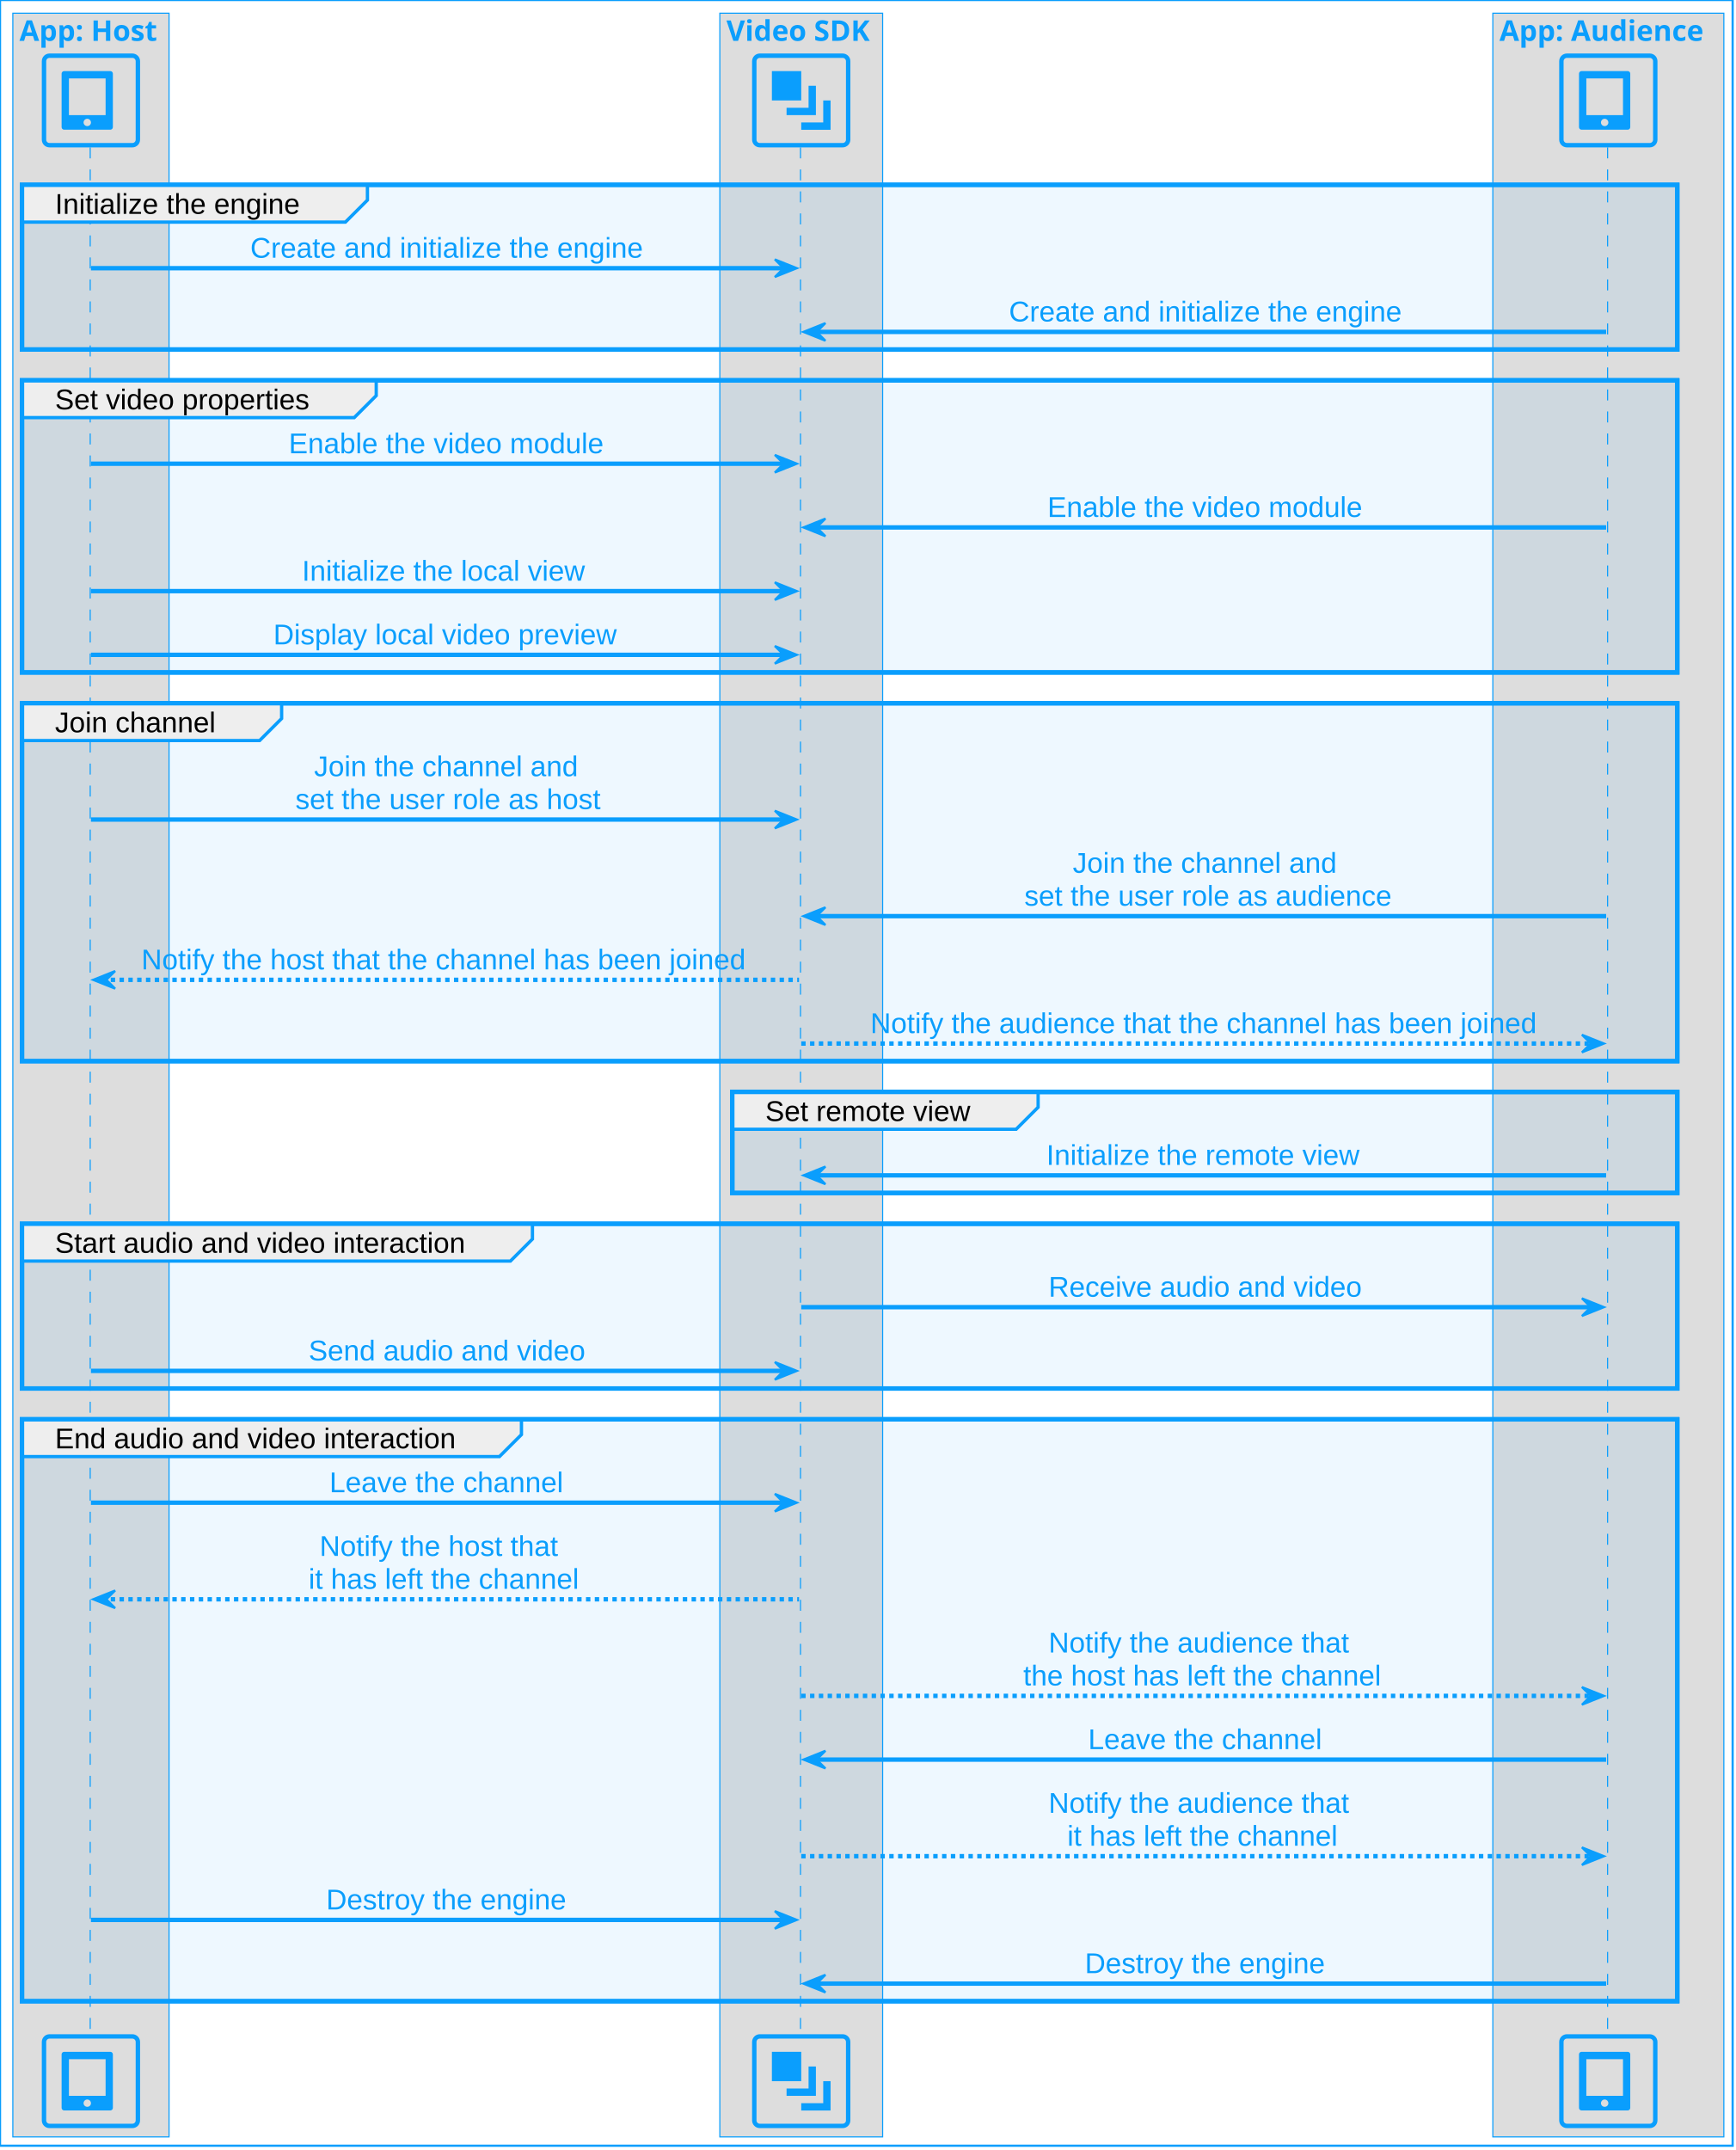
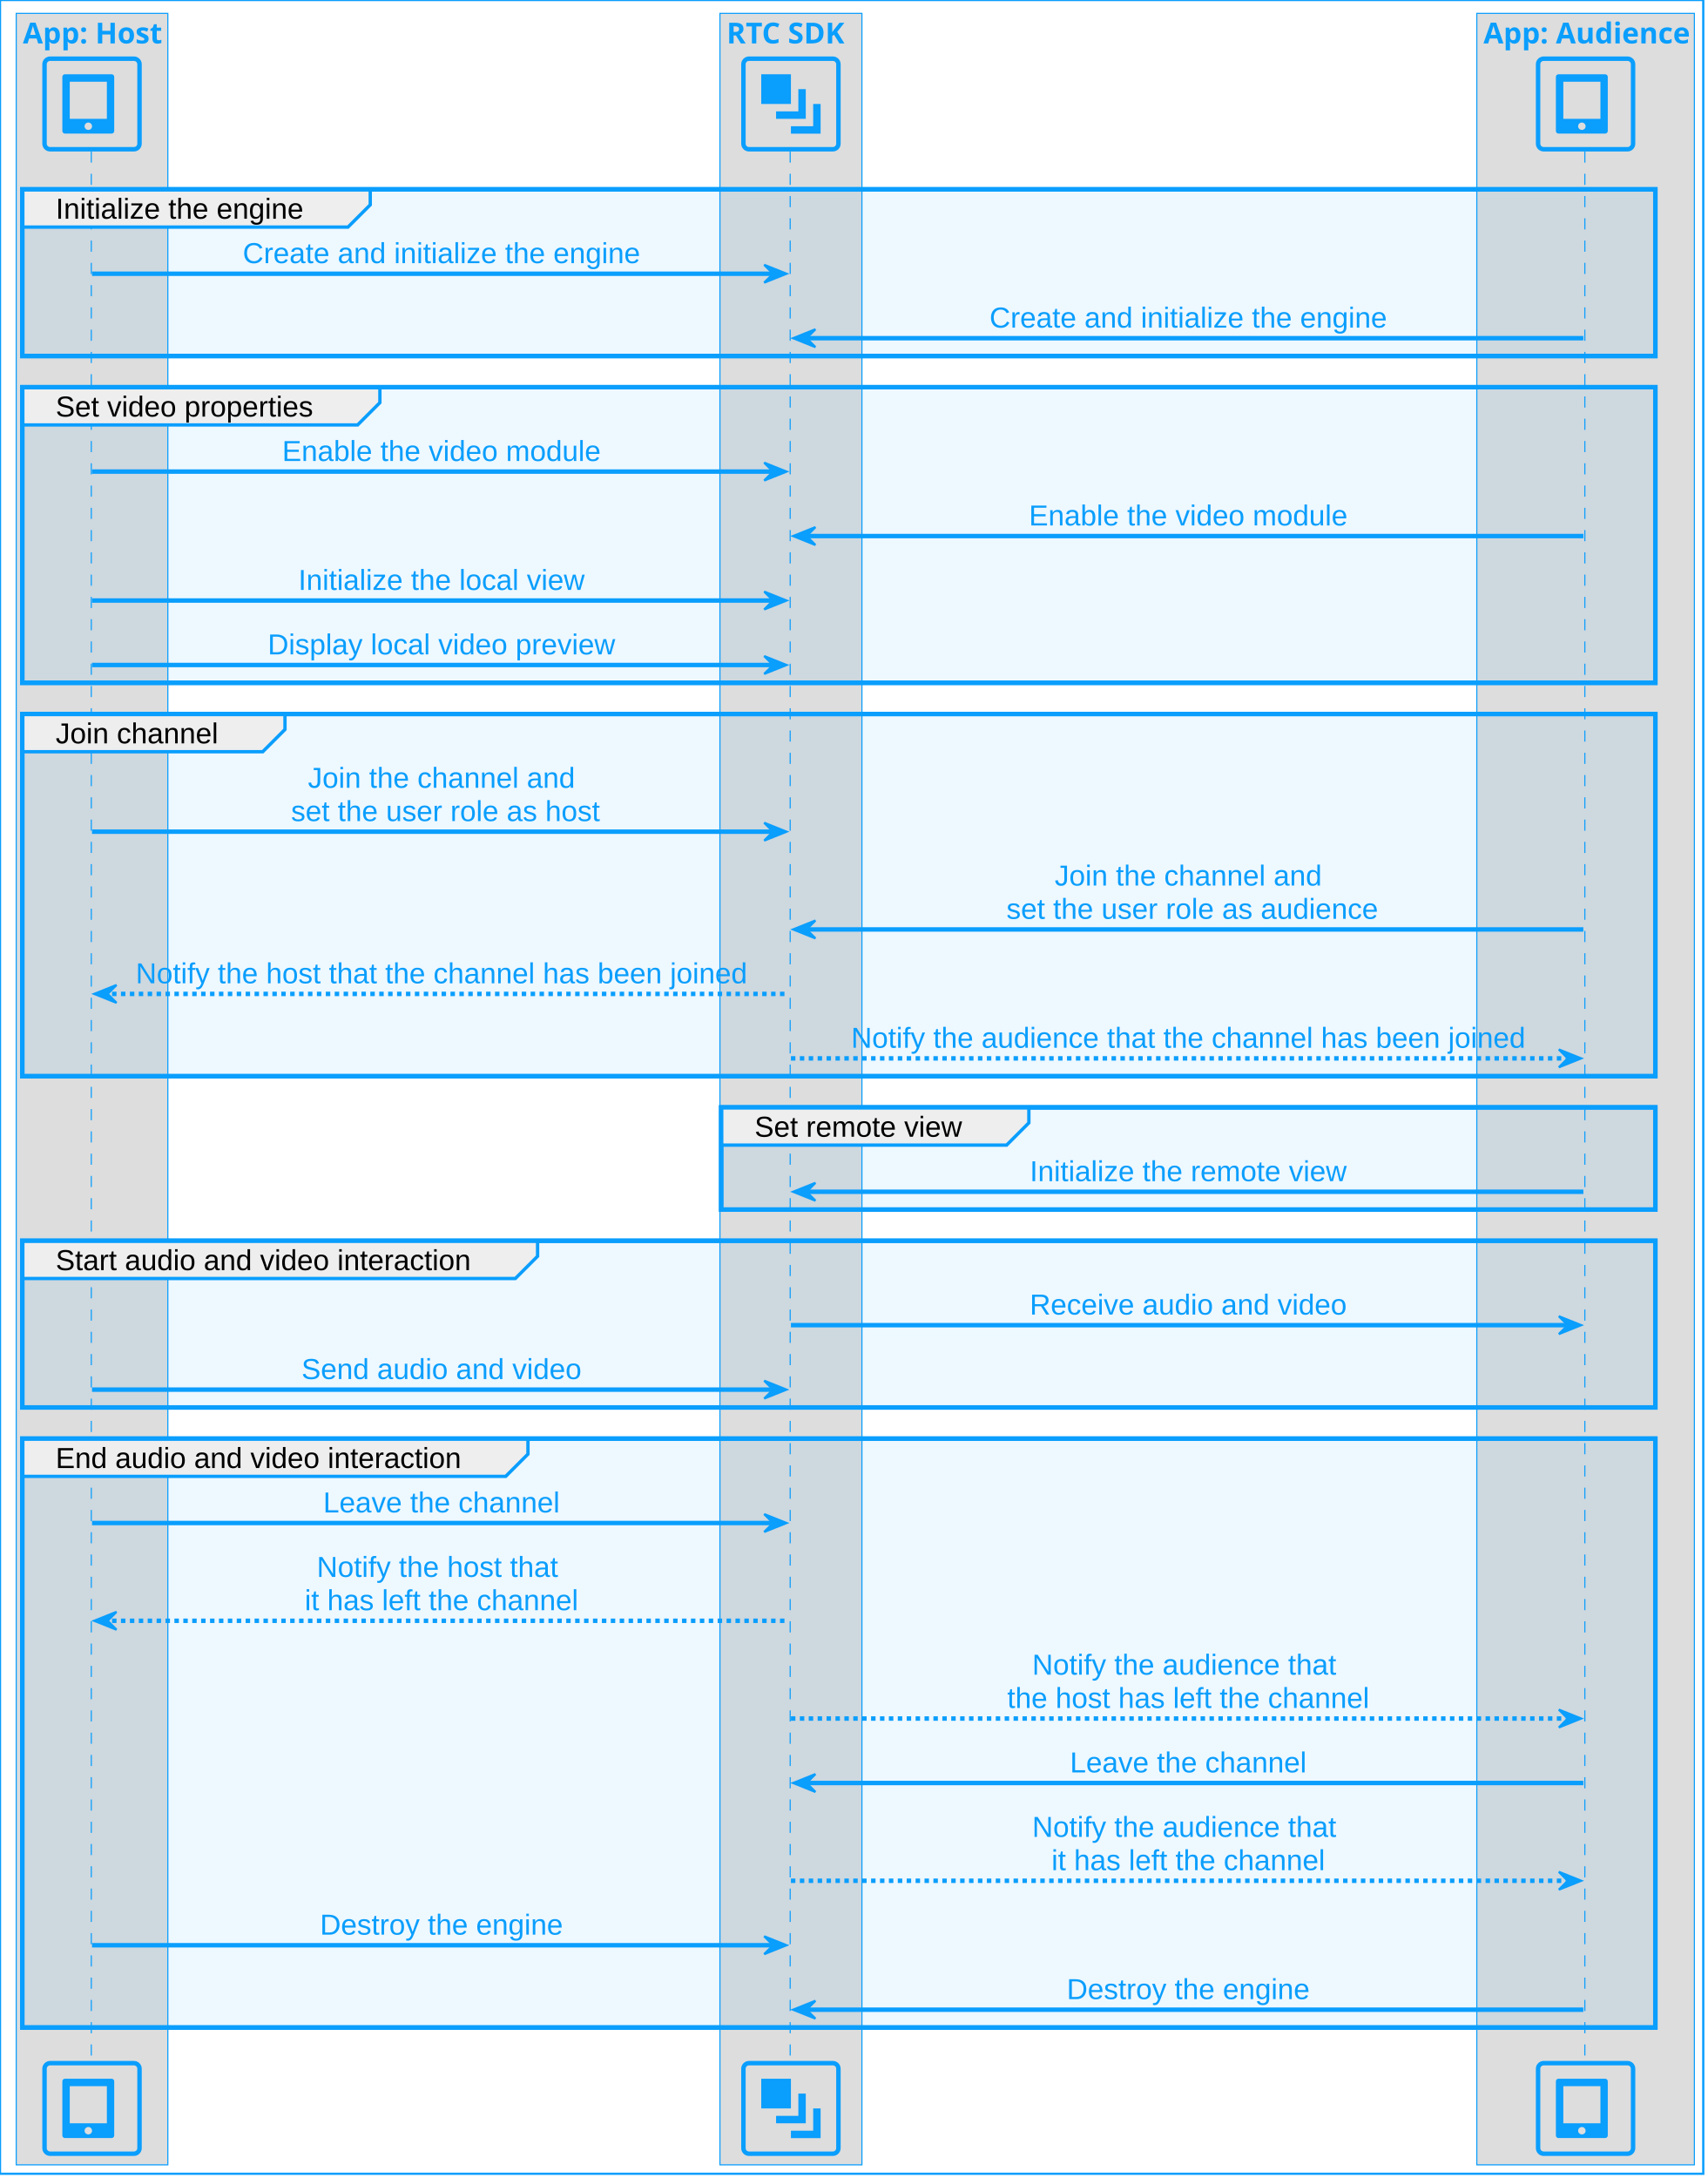
- <svg xmlns="http://www.w3.org/2000/svg" contentStyleType="text/css" height="977px" preserveAspectRatio="none" style="width:789px;height:977px;" version="1.1" viewBox="0 0 789 977" width="789px" zoomAndPan="magnify">
+ <svg xmlns="http://www.w3.org/2000/svg" contentStyleType="text/css" data-diagram-type="SEQUENCE" height="978px" preserveAspectRatio="none" style="width:767px;height:978px;" version="1.1" viewBox="0 0 767 978" width="767px" zoomAndPan="magnify">
  <defs />
  <g>
-     <rect fill="none" height="975.054" style="stroke:#0A9EFD;stroke-width:1.0;" width="787.5" x="0" y="0" />
-     <rect fill="#999999" fill-opacity="0.333" height="965.054" style="stroke:#0A9EFD;stroke-width:0.5;" width="71" x="5.833" y="6" />
-     <text fill="#0A9EFD" font-family="sans-serif" font-size="13" font-weight="bold" lengthAdjust="spacing" textLength="65" x="8.833" y="18.568">App: Host</text>
-     <rect fill="#999999" fill-opacity="0.333" height="965.054" style="stroke:#0A9EFD;stroke-width:0.5;" width="74" x="327.167" y="6" />
-     <text fill="#0A9EFD" font-family="sans-serif" font-size="13" font-weight="bold" lengthAdjust="spacing" textLength="68" x="330.167" y="18.568">Video SDK</text>
-     <rect fill="#999999" fill-opacity="0.333" height="965.054" style="stroke:#0A9EFD;stroke-width:0.5;" width="105" x="678.5" y="6" />
-     <text fill="#0A9EFD" font-family="sans-serif" font-size="13" font-weight="bold" lengthAdjust="spacing" textLength="99" x="681.5" y="18.568">App: Audience</text>
-     <rect fill="#0A9EFD" fill-opacity="0.067" height="74.846" style="stroke:#0A9EFD;stroke-width:2.0;" width="752.333" x="10" y="83.977" />
-     <rect fill="#0A9EFD" fill-opacity="0.067" height="132.744" style="stroke:#0A9EFD;stroke-width:2.0;" width="752.333" x="10" y="172.823" />
-     <rect fill="#0A9EFD" fill-opacity="0.067" height="162.641" style="stroke:#0A9EFD;stroke-width:2.0;" width="752.333" x="10" y="319.567" />
-     <rect fill="#0A9EFD" fill-opacity="0.067" height="45.898" style="stroke:#0A9EFD;stroke-width:2.0;" width="429.5" x="332.833" y="496.208" />
-     <rect fill="#0A9EFD" fill-opacity="0.067" height="74.846" style="stroke:#0A9EFD;stroke-width:2.0;" width="752.333" x="10" y="556.106" />
-     <rect fill="#0A9EFD" fill-opacity="0.067" height="264.436" style="stroke:#0A9EFD;stroke-width:2.0;" width="752.333" x="10" y="644.952" />
-     <line style="stroke:#0A9EFD;stroke-width:0.5;stroke-dasharray:5.0,5.0;" x1="41" x2="41" y1="66.977" y2="926.388" />
-     <line style="stroke:#0A9EFD;stroke-width:0.5;stroke-dasharray:5.0,5.0;" x1="363.833" x2="363.833" y1="66.977" y2="926.388" />
-     <line style="stroke:#0A9EFD;stroke-width:0.5;stroke-dasharray:5.0,5.0;" x1="730.667" x2="730.667" y1="66.977" y2="926.388" />
-     <rect fill="none" height="40.667" rx="2.5" ry="2.5" style="stroke:#0A9EFD;stroke-width:2.0;" width="42.667" x="20" y="25.311" />
-     <path d="M29.133,32.31 C28.533,32.31 28,32.844 28,33.444 L28,57.81 C28,58.41 28.533,58.944 29.133,58.944 L50.167,58.944 C50.767,58.944 51.3,58.41 51.3,57.81 L51.3,33.444 C51.3,32.844 50.767,32.31 50.167,32.31 L29.133,32.31 M31.333,35.644 L48,35.644 L48,52.31 L31.333,52.31 L31.333,35.644 M39.667,53.977 C40.933,53.977 41.767,55.377 41.133,56.477 C40.5,57.577 38.867,57.577 38.2,56.477 C37.567,55.377 38.367,53.977 39.667,53.977 " fill="#0A9EFD" style="stroke:;stroke-width:0.0;stroke-dasharray:;" />
-     <rect fill="none" height="40.667" rx="2.5" ry="2.5" style="stroke:#0A9EFD;stroke-width:2.0;" width="42.667" x="20" y="925.388" />
-     <path d="M29.133,932.388 C28.533,932.388 28,932.921 28,933.521 L28,957.888 C28,958.488 28.533,959.021 29.133,959.021 L50.167,959.021 C50.767,959.021 51.3,958.488 51.3,957.888 L51.3,933.521 C51.3,932.921 50.767,932.388 50.167,932.388 L29.133,932.388 M31.333,935.721 L48,935.721 L48,952.388 L31.333,952.388 L31.333,935.721 M39.667,954.054 C40.933,954.054 41.767,955.455 41.133,956.554 C40.5,957.654 38.867,957.654 38.2,956.554 C37.567,955.455 38.367,954.054 39.667,954.054 " fill="#0A9EFD" style="stroke:;stroke-width:0.0;stroke-dasharray:;" />
-     <rect fill="none" height="40.667" rx="2.5" ry="2.5" style="stroke:#0A9EFD;stroke-width:2.0;" width="42.667" x="342.833" y="25.311" />
-     <path d="M350.833,32.31 L350.833,45.644 L364.167,45.644 L364.167,32.31 L350.833,32.31 M367.5,38.977 L367.5,48.977 L357.5,48.977 L357.5,52.31 L370.833,52.31 L370.833,38.977 L367.5,38.977 M374.167,45.644 L374.167,55.644 L364.167,55.644 L364.167,58.977 L377.5,58.977 L377.5,45.644 L374.167,45.644 " fill="#0A9EFD" style="stroke:;stroke-width:0.0;stroke-dasharray:;" />
-     <rect fill="none" height="40.667" rx="2.5" ry="2.5" style="stroke:#0A9EFD;stroke-width:2.0;" width="42.667" x="342.833" y="925.388" />
-     <path d="M350.833,932.388 L350.833,945.721 L364.167,945.721 L364.167,932.388 L350.833,932.388 M367.5,939.054 L367.5,949.054 L357.5,949.054 L357.5,952.388 L370.833,952.388 L370.833,939.054 L367.5,939.054 M374.167,945.721 L374.167,955.721 L364.167,955.721 L364.167,959.054 L377.5,959.054 L377.5,945.721 L374.167,945.721 " fill="#0A9EFD" style="stroke:;stroke-width:0.0;stroke-dasharray:;" />
-     <rect fill="none" height="40.667" rx="2.5" ry="2.5" style="stroke:#0A9EFD;stroke-width:2.0;" width="42.667" x="709.667" y="25.311" />
-     <path d="M718.8,32.31 C718.2,32.31 717.667,32.844 717.667,33.444 L717.667,57.81 C717.667,58.41 718.2,58.944 718.8,58.944 L739.833,58.944 C740.433,58.944 740.967,58.41 740.967,57.81 L740.967,33.444 C740.967,32.844 740.433,32.31 739.833,32.31 L718.8,32.31 M721,35.644 L737.667,35.644 L737.667,52.31 L721,52.31 L721,35.644 M729.333,53.977 C730.6,53.977 731.433,55.377 730.8,56.477 C730.167,57.577 728.533,57.577 727.867,56.477 C727.233,55.377 728.033,53.977 729.333,53.977 " fill="#0A9EFD" style="stroke:;stroke-width:0.0;stroke-dasharray:;" />
-     <rect fill="none" height="40.667" rx="2.5" ry="2.5" style="stroke:#0A9EFD;stroke-width:2.0;" width="42.667" x="709.667" y="925.388" />
-     <path d="M718.8,932.388 C718.2,932.388 717.667,932.921 717.667,933.521 L717.667,957.888 C717.667,958.488 718.2,959.021 718.8,959.021 L739.833,959.021 C740.433,959.021 740.967,958.488 740.967,957.888 L740.967,933.521 C740.967,932.921 740.433,932.388 739.833,932.388 L718.8,932.388 M721,935.721 L737.667,935.721 L737.667,952.388 L721,952.388 L721,935.721 M729.333,954.054 C730.6,954.054 731.433,955.455 730.8,956.554 C730.167,957.654 728.533,957.654 727.867,956.554 C727.233,955.455 728.033,954.054 729.333,954.054 " fill="#0A9EFD" style="stroke:;stroke-width:0.0;stroke-dasharray:;" />
-     <path d="M10,83.977 L167,83.977 L167,90.926 L157,100.926 L10,100.926 L10,83.977 " fill="#EEEEEE" style="stroke:#0A9EFD;stroke-width:1.5;" />
-     <rect fill="none" height="74.846" style="stroke:#0A9EFD;stroke-width:2.0;" width="752.333" x="10" y="83.977" />
-     <text fill="#000000" font-family="Arial" font-size="13" lengthAdjust="spacing" textLength="112" x="25" y="97.171">Initialize the engine</text>
-     <polygon fill="#0A9EFD" points="352.167,117.875,362.167,121.875,352.167,125.875,356.167,121.875" style="stroke:#0A9EFD;stroke-width:1.0;" />
-     <line style="stroke:#0A9EFD;stroke-width:2.0;" x1="41.333" x2="358.167" y1="121.875" y2="121.875" />
-     <text fill="#0A9EFD" font-family="Arial" font-size="13" lengthAdjust="spacing" textLength="178" x="113.75" y="117.12">Create and initialize the engine</text>
-     <polygon fill="#0A9EFD" points="375.167,146.823,365.167,150.823,375.167,154.823,371.167,150.823" style="stroke:#0A9EFD;stroke-width:1.0;" />
-     <line style="stroke:#0A9EFD;stroke-width:2.0;" x1="369.167" x2="730" y1="150.823" y2="150.823" />
-     <text fill="#0A9EFD" font-family="Arial" font-size="13" lengthAdjust="spacing" textLength="178" x="458.583" y="146.069">Create and initialize the engine</text>
-     <path d="M10,172.823 L171,172.823 L171,179.772 L161,189.772 L10,189.772 L10,172.823 " fill="#EEEEEE" style="stroke:#0A9EFD;stroke-width:1.5;" />
-     <rect fill="none" height="132.744" style="stroke:#0A9EFD;stroke-width:2.0;" width="752.333" x="10" y="172.823" />
-     <text fill="#000000" font-family="Arial" font-size="13" lengthAdjust="spacing" textLength="116" x="25" y="186.017">Set video properties</text>
-     <polygon fill="#0A9EFD" points="352.167,206.721,362.167,210.721,352.167,214.721,356.167,210.721" style="stroke:#0A9EFD;stroke-width:1.0;" />
-     <line style="stroke:#0A9EFD;stroke-width:2.0;" x1="41.333" x2="358.167" y1="210.721" y2="210.721" />
-     <text fill="#0A9EFD" font-family="Arial" font-size="13" lengthAdjust="spacing" textLength="143" x="131.25" y="205.966">Enable the video module</text>
-     <polygon fill="#0A9EFD" points="375.167,235.67,365.167,239.67,375.167,243.67,371.167,239.67" style="stroke:#0A9EFD;stroke-width:1.0;" />
-     <line style="stroke:#0A9EFD;stroke-width:2.0;" x1="369.167" x2="730" y1="239.67" y2="239.67" />
-     <text fill="#0A9EFD" font-family="Arial" font-size="13" lengthAdjust="spacing" textLength="143" x="476.083" y="234.915">Enable the video module</text>
-     <polygon fill="#0A9EFD" points="352.167,264.618,362.167,268.618,352.167,272.618,356.167,268.618" style="stroke:#0A9EFD;stroke-width:1.0;" />
-     <line style="stroke:#0A9EFD;stroke-width:2.0;" x1="41.333" x2="358.167" y1="268.618" y2="268.618" />
-     <text fill="#0A9EFD" font-family="Arial" font-size="13" lengthAdjust="spacing" textLength="131" x="137.25" y="263.863">Initialize the local view</text>
-     <polygon fill="#0A9EFD" points="352.167,293.567,362.167,297.567,352.167,301.567,356.167,297.567" style="stroke:#0A9EFD;stroke-width:1.0;" />
-     <line style="stroke:#0A9EFD;stroke-width:2.0;" x1="41.333" x2="358.167" y1="297.567" y2="297.567" />
-     <text fill="#0A9EFD" font-family="Arial" font-size="13" lengthAdjust="spacing" textLength="157" x="124.25" y="292.812">Display local video preview</text>
-     <path d="M10,319.567 L128,319.567 L128,326.516 L118,336.516 L10,336.516 L10,319.567 " fill="#EEEEEE" style="stroke:#0A9EFD;stroke-width:1.5;" />
-     <rect fill="none" height="162.641" style="stroke:#0A9EFD;stroke-width:2.0;" width="752.333" x="10" y="319.567" />
-     <text fill="#000000" font-family="Arial" font-size="13" lengthAdjust="spacing" textLength="73" x="25" y="332.761">Join channel</text>
-     <polygon fill="#0A9EFD" points="352.167,368.413,362.167,372.413,352.167,376.413,356.167,372.413" style="stroke:#0A9EFD;stroke-width:1.0;" />
-     <line style="stroke:#0A9EFD;stroke-width:2.0;" x1="41.333" x2="358.167" y1="372.413" y2="372.413" />
-     <text fill="#0A9EFD" font-family="Arial" font-size="13" lengthAdjust="spacing" textLength="120" x="142.75" y="352.71">Join the channel and</text>
-     <text fill="#0A9EFD" font-family="Arial" font-size="13" lengthAdjust="spacing" textLength="141" x="134.25" y="367.658">set the user role as host</text>
-     <polygon fill="#0A9EFD" points="375.167,412.311,365.167,416.311,375.167,420.311,371.167,416.311" style="stroke:#0A9EFD;stroke-width:1.0;" />
-     <line style="stroke:#0A9EFD;stroke-width:2.0;" x1="369.167" x2="730" y1="416.311" y2="416.311" />
-     <text fill="#0A9EFD" font-family="Arial" font-size="13" lengthAdjust="spacing" textLength="120" x="487.583" y="396.607">Join the channel and</text>
-     <text fill="#0A9EFD" font-family="Arial" font-size="13" lengthAdjust="spacing" textLength="168" x="465.583" y="411.556">set the user role as audience</text>
-     <polygon fill="#0A9EFD" points="52.333,441.259,42.333,445.259,52.333,449.259,48.333,445.259" style="stroke:#0A9EFD;stroke-width:1.0;" />
-     <line style="stroke:#0A9EFD;stroke-width:2.0;stroke-dasharray:2.0,2.0;" x1="46.333" x2="363.167" y1="445.259" y2="445.259" />
-     <text fill="#0A9EFD" font-family="Arial" font-size="13" lengthAdjust="spacing" textLength="277" x="64.25" y="440.505">Notify the host that the channel has been joined</text>
-     <polygon fill="#0A9EFD" points="719,470.208,729,474.208,719,478.208,723,474.208" style="stroke:#0A9EFD;stroke-width:1.0;" />
-     <line style="stroke:#0A9EFD;stroke-width:2.0;stroke-dasharray:2.0,2.0;" x1="364.167" x2="725" y1="474.208" y2="474.208" />
-     <text fill="#0A9EFD" font-family="Arial" font-size="13" lengthAdjust="spacing" textLength="304" x="395.583" y="469.453">Notify the audience that the channel has been joined</text>
-     <path d="M332.833,496.208 L471.833,496.208 L471.833,503.157 L461.833,513.157 L332.833,513.157 L332.833,496.208 " fill="#EEEEEE" style="stroke:#0A9EFD;stroke-width:1.5;" />
-     <rect fill="none" height="45.898" style="stroke:#0A9EFD;stroke-width:2.0;" width="429.5" x="332.833" y="496.208" />
-     <text fill="#000000" font-family="Arial" font-size="13" lengthAdjust="spacing" textLength="94" x="347.833" y="509.402">Set remote view</text>
-     <polygon fill="#0A9EFD" points="375.167,530.106,365.167,534.106,375.167,538.106,371.167,534.106" style="stroke:#0A9EFD;stroke-width:1.0;" />
-     <line style="stroke:#0A9EFD;stroke-width:2.0;" x1="369.167" x2="730" y1="534.106" y2="534.106" />
-     <text fill="#0A9EFD" font-family="Arial" font-size="13" lengthAdjust="spacing" textLength="144" x="475.583" y="529.351">Initialize the remote view</text>
-     <path d="M10,556.106 L242,556.106 L242,563.054 L232,573.054 L10,573.054 L10,556.106 " fill="#EEEEEE" style="stroke:#0A9EFD;stroke-width:1.5;" />
-     <rect fill="none" height="74.846" style="stroke:#0A9EFD;stroke-width:2.0;" width="752.333" x="10" y="556.106" />
-     <text fill="#000000" font-family="Arial" font-size="13" lengthAdjust="spacing" textLength="187" x="25" y="569.299">Start audio and video interaction</text>
-     <polygon fill="#0A9EFD" points="719,590.003,729,594.003,719,598.003,723,594.003" style="stroke:#0A9EFD;stroke-width:1.0;" />
-     <line style="stroke:#0A9EFD;stroke-width:2.0;" x1="364.167" x2="725" y1="594.003" y2="594.003" />
-     <text fill="#0A9EFD" font-family="Arial" font-size="13" lengthAdjust="spacing" textLength="142" x="476.583" y="589.248">Receive audio and video</text>
-     <polygon fill="#0A9EFD" points="352.167,618.952,362.167,622.952,352.167,626.952,356.167,622.952" style="stroke:#0A9EFD;stroke-width:1.0;" />
-     <line style="stroke:#0A9EFD;stroke-width:2.0;" x1="41.333" x2="358.167" y1="622.952" y2="622.952" />
-     <text fill="#0A9EFD" font-family="Arial" font-size="13" lengthAdjust="spacing" textLength="125" x="140.25" y="618.197">Send audio and video</text>
-     <path d="M10,644.952 L237,644.952 L237,651.901 L227,661.901 L10,661.901 L10,644.952 " fill="#EEEEEE" style="stroke:#0A9EFD;stroke-width:1.5;" />
-     <rect fill="none" height="264.436" style="stroke:#0A9EFD;stroke-width:2.0;" width="752.333" x="10" y="644.952" />
-     <text fill="#000000" font-family="Arial" font-size="13" lengthAdjust="spacing" textLength="182" x="25" y="658.146">End audio and video interaction</text>
-     <polygon fill="#0A9EFD" points="352.167,678.849,362.167,682.849,352.167,686.849,356.167,682.849" style="stroke:#0A9EFD;stroke-width:1.0;" />
-     <line style="stroke:#0A9EFD;stroke-width:2.0;" x1="41.333" x2="358.167" y1="682.849" y2="682.849" />
-     <text fill="#0A9EFD" font-family="Arial" font-size="13" lengthAdjust="spacing" textLength="106" x="149.75" y="678.094">Leave the channel</text>
-     <polygon fill="#0A9EFD" points="52.333,722.747,42.333,726.747,52.333,730.747,48.333,726.747" style="stroke:#0A9EFD;stroke-width:1.0;" />
-     <line style="stroke:#0A9EFD;stroke-width:2.0;stroke-dasharray:2.0,2.0;" x1="46.333" x2="363.167" y1="726.747" y2="726.747" />
-     <text fill="#0A9EFD" font-family="Arial" font-size="13" lengthAdjust="spacing" textLength="111" x="145.25" y="707.043">Notify the host that</text>
-     <text fill="#0A9EFD" font-family="Arial" font-size="13" lengthAdjust="spacing" textLength="125" x="140.25" y="721.992">it has left the channel</text>
-     <polygon fill="#0A9EFD" points="719,766.644,729,770.644,719,774.644,723,770.644" style="stroke:#0A9EFD;stroke-width:1.0;" />
-     <line style="stroke:#0A9EFD;stroke-width:2.0;stroke-dasharray:2.0,2.0;" x1="364.167" x2="725" y1="770.644" y2="770.644" />
-     <text fill="#0A9EFD" font-family="Arial" font-size="13" lengthAdjust="spacing" textLength="138" x="476.583" y="750.941">Notify the audience that</text>
-     <text fill="#0A9EFD" font-family="Arial" font-size="13" lengthAdjust="spacing" textLength="165" x="465.083" y="765.889">the host has left the channel</text>
-     <polygon fill="#0A9EFD" points="375.167,795.593,365.167,799.593,375.167,803.593,371.167,799.593" style="stroke:#0A9EFD;stroke-width:1.0;" />
-     <line style="stroke:#0A9EFD;stroke-width:2.0;" x1="369.167" x2="730" y1="799.593" y2="799.593" />
-     <text fill="#0A9EFD" font-family="Arial" font-size="13" lengthAdjust="spacing" textLength="106" x="494.583" y="794.838">Leave the channel</text>
-     <polygon fill="#0A9EFD" points="719,839.49,729,843.49,719,847.49,723,843.49" style="stroke:#0A9EFD;stroke-width:1.0;" />
-     <line style="stroke:#0A9EFD;stroke-width:2.0;stroke-dasharray:2.0,2.0;" x1="364.167" x2="725" y1="843.49" y2="843.49" />
-     <text fill="#0A9EFD" font-family="Arial" font-size="13" lengthAdjust="spacing" textLength="138" x="476.583" y="823.787">Notify the audience that</text>
-     <text fill="#0A9EFD" font-family="Arial" font-size="13" lengthAdjust="spacing" textLength="125" x="485.083" y="838.736">it has left the channel</text>
-     <polygon fill="#0A9EFD" points="352.167,868.439,362.167,872.439,352.167,876.439,356.167,872.439" style="stroke:#0A9EFD;stroke-width:1.0;" />
-     <line style="stroke:#0A9EFD;stroke-width:2.0;" x1="41.333" x2="358.167" y1="872.439" y2="872.439" />
-     <text fill="#0A9EFD" font-family="Arial" font-size="13" lengthAdjust="spacing" textLength="109" x="148.25" y="867.684">Destroy the engine</text>
-     <polygon fill="#0A9EFD" points="375.167,897.388,365.167,901.388,375.167,905.388,371.167,901.388" style="stroke:#0A9EFD;stroke-width:1.0;" />
-     <line style="stroke:#0A9EFD;stroke-width:2.0;" x1="369.167" x2="730" y1="901.388" y2="901.388" />
-     <text fill="#0A9EFD" font-family="Arial" font-size="13" lengthAdjust="spacing" textLength="109" x="493.083" y="896.633">Destroy the engine</text>
+     <rect fill="none" height="976.096" style="stroke:#0A9EFD;stroke-width:1;" width="765.021" x="0" y="0" />
+     <rect fill="#999999" fill-opacity="0.333" height="966.096" style="stroke:#0A9EFD;stroke-width:0.5;" width="68.099" x="7.284" y="6" />
+     <text fill="#0A9EFD" font-family="sans-serif" font-size="13" font-weight="bold" lengthAdjust="spacing" textLength="62.099" x="10.284" y="19.495">App: Host</text>
+     <rect fill="#999999" fill-opacity="0.333" height="966.096" style="stroke:#0A9EFD;stroke-width:0.5;" width="63.776" x="323.354" y="6" />
+     <text fill="#0A9EFD" font-family="sans-serif" font-size="13" font-weight="bold" lengthAdjust="spacing" textLength="57.776" x="326.354" y="19.495">RTC SDK</text>
+     <rect fill="#999999" fill-opacity="0.333" height="966.096" style="stroke:#0A9EFD;stroke-width:0.5;" width="97.724" x="663.298" y="6" />
+     <text fill="#0A9EFD" font-family="sans-serif" font-size="13" font-weight="bold" lengthAdjust="spacing" textLength="91.724" x="666.298" y="19.495">App: Audience</text>
+     <rect fill="#0A9EFD" fill-opacity="0.067" height="74.846" style="stroke:#0A9EFD;stroke-width:2;" width="733.493" x="10" y="85.018" />
+     <rect fill="#0A9EFD" fill-opacity="0.067" height="132.744" style="stroke:#0A9EFD;stroke-width:2;" width="733.493" x="10" y="173.864" />
+     <rect fill="#0A9EFD" fill-opacity="0.067" height="162.641" style="stroke:#0A9EFD;stroke-width:2;" width="733.493" x="10" y="320.608" />
+     <rect fill="#0A9EFD" fill-opacity="0.067" height="45.898" style="stroke:#0A9EFD;stroke-width:2;" width="419.584" x="323.909" y="497.249" />
+     <rect fill="#0A9EFD" fill-opacity="0.067" height="74.846" style="stroke:#0A9EFD;stroke-width:2;" width="733.493" x="10" y="557.147" />
+     <rect fill="#0A9EFD" fill-opacity="0.067" height="264.436" style="stroke:#0A9EFD;stroke-width:2;" width="733.493" x="10" y="645.993" />
+     <g>
+       <rect fill="#000000" fill-opacity="0" height="859.411" width="8" x="37.333" y="68.018" />
+       <line style="stroke:#0A9EFD;stroke-width:0.5;stroke-dasharray:5.0,5.0;" x1="41" x2="41" y1="68.018" y2="927.429" />
+     </g>
+     <g>
+       <rect fill="#000000" fill-opacity="0" height="859.411" width="8" x="351.242" y="68.018" />
+       <line style="stroke:#0A9EFD;stroke-width:0.5;stroke-dasharray:5.0,5.0;" x1="354.909" x2="354.909" y1="68.018" y2="927.429" />
+     </g>
+     <g>
+       <rect fill="#000000" fill-opacity="0" height="859.411" width="8" x="708.159" y="68.018" />
+       <line style="stroke:#0A9EFD;stroke-width:0.5;stroke-dasharray:5.0,5.0;" x1="711.826" x2="711.826" y1="68.018" y2="927.429" />
+     </g>
+     <g class="participant participant-head" data-participant="HST">
+       <rect fill="none" height="40.667" rx="2.5" ry="2.5" style="stroke:#0A9EFD;stroke-width:2;" width="42.667" x="20" y="26.352" />
+       <path d="M29.133,33.352 C28.533,33.352 28,33.885 28,34.485 L28,58.852 C28,59.452 28.533,59.985 29.133,59.985 L50.167,59.985 C50.767,59.985 51.3,59.452 51.3,58.852 L51.3,34.485 C51.3,33.885 50.767,33.352 50.167,33.352 L29.133,33.352 M31.333,36.685 L48,36.685 L48,53.352 L31.333,53.352 L31.333,36.685 M39.667,55.018 C40.933,55.018 41.767,56.418 41.133,57.518 C40.5,58.618 38.867,58.618 38.2,57.518 C37.567,56.418 38.367,55.018 39.667,55.018" fill="#0A9EFD" />
+     </g>
+     <g class="participant participant-tail" data-participant="HST">
+       <rect fill="none" height="40.667" rx="2.5" ry="2.5" style="stroke:#0A9EFD;stroke-width:2;" width="42.667" x="20" y="926.429" />
+       <path d="M29.133,933.429 C28.533,933.429 28,933.962 28,934.562 L28,958.929 C28,959.529 28.533,960.062 29.133,960.062 L50.167,960.062 C50.767,960.062 51.3,959.529 51.3,958.929 L51.3,934.562 C51.3,933.962 50.767,933.429 50.167,933.429 L29.133,933.429 M31.333,936.762 L48,936.762 L48,953.429 L31.333,953.429 L31.333,936.762 M39.667,955.096 C40.933,955.096 41.767,956.495 41.133,957.596 C40.5,958.696 38.867,958.696 38.2,957.596 C37.567,956.495 38.367,955.096 39.667,955.096" fill="#0A9EFD" />
+     </g>
+     <g class="participant participant-head" data-participant="SDK">
+       <rect fill="none" height="40.667" rx="2.5" ry="2.5" style="stroke:#0A9EFD;stroke-width:2;" width="42.667" x="333.909" y="26.352" />
+       <path d="M341.909,33.352 L341.909,46.685 L355.242,46.685 L355.242,33.352 L341.909,33.352 M358.575,40.018 L358.575,50.018 L348.575,50.018 L348.575,53.352 L361.909,53.352 L361.909,40.018 L358.575,40.018 M365.242,46.685 L365.242,56.685 L355.242,56.685 L355.242,60.018 L368.575,60.018 L368.575,46.685 L365.242,46.685" fill="#0A9EFD" />
+     </g>
+     <g class="participant participant-tail" data-participant="SDK">
+       <rect fill="none" height="40.667" rx="2.5" ry="2.5" style="stroke:#0A9EFD;stroke-width:2;" width="42.667" x="333.909" y="926.429" />
+       <path d="M341.909,933.429 L341.909,946.762 L355.242,946.762 L355.242,933.429 L341.909,933.429 M358.575,940.096 L358.575,950.096 L348.575,950.096 L348.575,953.429 L361.909,953.429 L361.909,940.096 L358.575,940.096 M365.242,946.762 L365.242,956.762 L355.242,956.762 L355.242,960.096 L368.575,960.096 L368.575,946.762 L365.242,946.762" fill="#0A9EFD" />
+     </g>
+     <g class="participant participant-head" data-participant="AUD">
+       <rect fill="none" height="40.667" rx="2.5" ry="2.5" style="stroke:#0A9EFD;stroke-width:2;" width="42.667" x="690.826" y="26.352" />
+       <path d="M699.959,33.352 C699.359,33.352 698.826,33.885 698.826,34.485 L698.826,58.852 C698.826,59.452 699.359,59.985 699.959,59.985 L720.993,59.985 C721.593,59.985 722.126,59.452 722.126,58.852 L722.126,34.485 C722.126,33.885 721.593,33.352 720.993,33.352 L699.959,33.352 M702.159,36.685 L718.826,36.685 L718.826,53.352 L702.159,53.352 L702.159,36.685 M710.493,55.018 C711.759,55.018 712.593,56.418 711.959,57.518 C711.326,58.618 709.693,58.618 709.026,57.518 C708.393,56.418 709.193,55.018 710.493,55.018" fill="#0A9EFD" />
+     </g>
+     <g class="participant participant-tail" data-participant="AUD">
+       <rect fill="none" height="40.667" rx="2.5" ry="2.5" style="stroke:#0A9EFD;stroke-width:2;" width="42.667" x="690.826" y="926.429" />
+       <path d="M699.959,933.429 C699.359,933.429 698.826,933.962 698.826,934.562 L698.826,958.929 C698.826,959.529 699.359,960.062 699.959,960.062 L720.993,960.062 C721.593,960.062 722.126,959.529 722.126,958.929 L722.126,934.562 C722.126,933.962 721.593,933.429 720.993,933.429 L699.959,933.429 M702.159,936.762 L718.826,936.762 L718.826,953.429 L702.159,953.429 L702.159,936.762 M710.493,955.096 C711.759,955.096 712.593,956.495 711.959,957.596 C711.326,958.696 709.693,958.696 709.026,957.596 C708.393,956.495 709.193,955.096 710.493,955.096" fill="#0A9EFD" />
+     </g>
+     <path d="M10,85.018 L166.3,85.018 L166.3,91.967 L156.3,101.967 L10,101.967 L10,85.018" fill="#EEEEEE" style="stroke:#0A9EFD;stroke-width:1.5;" />
+     <rect fill="none" height="74.846" style="stroke:#0A9EFD;stroke-width:2;" width="733.493" x="10" y="85.018" />
+     <text fill="#000000" font-family="Arial" font-size="13" lengthAdjust="spacing" textLength="111.3" x="25" y="98.212">Initialize the engine</text>
+     <g class="message" data-participant-1="HST" data-participant-2="SDK">
+       <polygon fill="#0A9EFD" points="343.242,118.916,353.242,122.916,343.242,126.916,347.242,122.916" style="stroke:#0A9EFD;stroke-width:1;" />
+       <line style="stroke:#0A9EFD;stroke-width:2;" x1="41.333" x2="349.242" y1="122.916" y2="122.916" />
+       <text fill="#0A9EFD" font-family="Arial" font-size="13" lengthAdjust="spacing" textLength="178.509" x="109.033" y="118.161">Create and initialize the engine</text>
+     </g>
+     <g class="message" data-participant-1="AUD" data-participant-2="SDK">
+       <polygon fill="#0A9EFD" points="366.242,147.864,356.242,151.864,366.242,155.864,362.242,151.864" style="stroke:#0A9EFD;stroke-width:1;" />
+       <line style="stroke:#0A9EFD;stroke-width:2;" x1="360.242" x2="711.159" y1="151.864" y2="151.864" />
+       <text fill="#0A9EFD" font-family="Arial" font-size="13" lengthAdjust="spacing" textLength="178.509" x="444.446" y="147.109">Create and initialize the engine</text>
+     </g>
+     <path d="M10,173.864 L170.623,173.864 L170.623,180.813 L160.623,190.813 L10,190.813 L10,173.864" fill="#EEEEEE" style="stroke:#0A9EFD;stroke-width:1.5;" />
+     <rect fill="none" height="132.744" style="stroke:#0A9EFD;stroke-width:2;" width="733.493" x="10" y="173.864" />
+     <text fill="#000000" font-family="Arial" font-size="13" lengthAdjust="spacing" textLength="115.623" x="25" y="187.058">Set video properties</text>
+     <g class="message" data-participant-1="HST" data-participant-2="SDK">
+       <polygon fill="#0A9EFD" points="343.242,207.762,353.242,211.762,343.242,215.762,347.242,211.762" style="stroke:#0A9EFD;stroke-width:1;" />
+       <line style="stroke:#0A9EFD;stroke-width:2;" x1="41.333" x2="349.242" y1="211.762" y2="211.762" />
+       <text fill="#0A9EFD" font-family="Arial" font-size="13" lengthAdjust="spacing" textLength="143.102" x="126.737" y="207.007">Enable the video module</text>
+     </g>
+     <g class="message" data-participant-1="AUD" data-participant-2="SDK">
+       <polygon fill="#0A9EFD" points="366.242,236.711,356.242,240.711,366.242,244.711,362.242,240.711" style="stroke:#0A9EFD;stroke-width:1;" />
+       <line style="stroke:#0A9EFD;stroke-width:2;" x1="360.242" x2="711.159" y1="240.711" y2="240.711" />
+       <text fill="#0A9EFD" font-family="Arial" font-size="13" lengthAdjust="spacing" textLength="143.102" x="462.15" y="235.956">Enable the video module</text>
+     </g>
+     <g class="message" data-participant-1="HST" data-participant-2="SDK">
+       <polygon fill="#0A9EFD" points="343.242,265.659,353.242,269.659,343.242,273.659,347.242,269.659" style="stroke:#0A9EFD;stroke-width:1;" />
+       <line style="stroke:#0A9EFD;stroke-width:2;" x1="41.333" x2="349.242" y1="269.659" y2="269.659" />
+       <text fill="#0A9EFD" font-family="Arial" font-size="13" lengthAdjust="spacing" textLength="128.616" x="133.98" y="264.904">Initialize the local view</text>
+     </g>
+     <g class="message" data-participant-1="HST" data-participant-2="SDK">
+       <polygon fill="#0A9EFD" points="343.242,294.608,353.242,298.608,343.242,302.608,347.242,298.608" style="stroke:#0A9EFD;stroke-width:1;" />
+       <line style="stroke:#0A9EFD;stroke-width:2;" x1="41.333" x2="349.242" y1="298.608" y2="298.608" />
+       <text fill="#0A9EFD" font-family="Arial" font-size="13" lengthAdjust="spacing" textLength="156.07" x="120.253" y="293.853">Display local video preview</text>
+     </g>
+     <path d="M10,320.608 L127.998,320.608 L127.998,327.557 L117.998,337.557 L10,337.557 L10,320.608" fill="#EEEEEE" style="stroke:#0A9EFD;stroke-width:1.5;" />
+     <rect fill="none" height="162.641" style="stroke:#0A9EFD;stroke-width:2;" width="733.493" x="10" y="320.608" />
+     <text fill="#000000" font-family="Arial" font-size="13" lengthAdjust="spacing" textLength="72.998" x="25" y="333.802">Join channel</text>
+     <g class="message" data-participant-1="HST" data-participant-2="SDK">
+       <polygon fill="#0A9EFD" points="343.242,369.454,353.242,373.454,343.242,377.454,347.242,373.454" style="stroke:#0A9EFD;stroke-width:1;" />
+       <line style="stroke:#0A9EFD;stroke-width:2;" x1="41.333" x2="349.242" y1="373.454" y2="373.454" />
+       <text fill="#0A9EFD" font-family="Arial" font-size="13" lengthAdjust="spacing" textLength="119.983" x="138.296" y="353.751">Join the channel and</text>
+       <text fill="#0A9EFD" font-family="Arial" font-size="13" lengthAdjust="spacing" textLength="138.741" x="130.723" y="368.699">set the user role as host</text>
+     </g>
+     <g class="message" data-participant-1="AUD" data-participant-2="SDK">
+       <polygon fill="#0A9EFD" points="366.242,413.352,356.242,417.352,366.242,421.352,362.242,417.352" style="stroke:#0A9EFD;stroke-width:1;" />
+       <line style="stroke:#0A9EFD;stroke-width:2;" x1="360.242" x2="711.159" y1="417.352" y2="417.352" />
+       <text fill="#0A9EFD" font-family="Arial" font-size="13" lengthAdjust="spacing" textLength="119.983" x="473.709" y="397.648">Join the channel and</text>
+       <text fill="#0A9EFD" font-family="Arial" font-size="13" lengthAdjust="spacing" textLength="166.937" x="452.038" y="412.597">set the user role as audience</text>
+     </g>
+     <g class="message" data-participant-1="SDK" data-participant-2="HST">
+       <polygon fill="#0A9EFD" points="52.333,442.3,42.333,446.3,52.333,450.3,48.333,446.3" style="stroke:#0A9EFD;stroke-width:1;" />
+       <line style="stroke:#0A9EFD;stroke-width:2;stroke-dasharray:2.0,2.0;" x1="46.333" x2="354.242" y1="446.3" y2="446.3" />
+       <text fill="#0A9EFD" font-family="Arial" font-size="13" lengthAdjust="spacing" textLength="274.638" x="60.969" y="441.546">Notify the host that the channel has been joined</text>
+     </g>
+     <g class="message" data-participant-1="SDK" data-participant-2="AUD">
+       <polygon fill="#0A9EFD" points="700.159,471.249,710.159,475.249,700.159,479.249,704.159,475.249" style="stroke:#0A9EFD;stroke-width:1;" />
+       <line style="stroke:#0A9EFD;stroke-width:2;stroke-dasharray:2.0,2.0;" x1="355.242" x2="706.159" y1="475.249" y2="475.249" />
+       <text fill="#0A9EFD" font-family="Arial" font-size="13" lengthAdjust="spacing" textLength="302.834" x="382.284" y="470.494">Notify the audience that the channel has been joined</text>
+     </g>
+     <path d="M323.909,497.249 L462.111,497.249 L462.111,504.198 L452.111,514.198 L323.909,514.198 L323.909,497.249" fill="#EEEEEE" style="stroke:#0A9EFD;stroke-width:1.5;" />
+     <rect fill="none" height="45.898" style="stroke:#0A9EFD;stroke-width:2;" width="419.584" x="323.909" y="497.249" />
+     <text fill="#000000" font-family="Arial" font-size="13" lengthAdjust="spacing" textLength="93.203" x="338.909" y="510.443">Set remote view</text>
+     <g class="message" data-participant-1="AUD" data-participant-2="SDK">
+       <polygon fill="#0A9EFD" points="366.242,531.147,356.242,535.147,366.242,539.147,362.242,535.147" style="stroke:#0A9EFD;stroke-width:1;" />
+       <line style="stroke:#0A9EFD;stroke-width:2;" x1="360.242" x2="711.159" y1="535.147" y2="535.147" />
+       <text fill="#0A9EFD" font-family="Arial" font-size="13" lengthAdjust="spacing" textLength="142.34" x="462.531" y="530.392">Initialize the remote view</text>
+     </g>
+     <path d="M10,557.147 L241.456,557.147 L241.456,564.095 L231.456,574.095 L10,574.095 L10,557.147" fill="#EEEEEE" style="stroke:#0A9EFD;stroke-width:1.5;" />
+     <rect fill="none" height="74.846" style="stroke:#0A9EFD;stroke-width:2;" width="733.493" x="10" y="557.147" />
+     <text fill="#000000" font-family="Arial" font-size="13" lengthAdjust="spacing" textLength="186.456" x="25" y="570.341">Start audio and video interaction</text>
+     <g class="message" data-participant-1="SDK" data-participant-2="AUD">
+       <polygon fill="#0A9EFD" points="700.159,591.044,710.159,595.044,700.159,599.044,704.159,595.044" style="stroke:#0A9EFD;stroke-width:1;" />
+       <line style="stroke:#0A9EFD;stroke-width:2;" x1="355.242" x2="706.159" y1="595.044" y2="595.044" />
+       <text fill="#0A9EFD" font-family="Arial" font-size="13" lengthAdjust="spacing" textLength="142.378" x="462.512" y="590.289">Receive audio and video</text>
+     </g>
+     <g class="message" data-participant-1="HST" data-participant-2="SDK">
+       <polygon fill="#0A9EFD" points="343.242,619.993,353.242,623.993,343.242,627.993,347.242,623.993" style="stroke:#0A9EFD;stroke-width:1;" />
+       <line style="stroke:#0A9EFD;stroke-width:2;" x1="41.333" x2="349.242" y1="623.993" y2="623.993" />
+       <text fill="#0A9EFD" font-family="Arial" font-size="13" lengthAdjust="spacing" textLength="125.772" x="135.401" y="619.238">Send audio and video</text>
+     </g>
+     <path d="M10,645.993 L237.133,645.993 L237.133,652.942 L227.133,662.942 L10,662.942 L10,645.993" fill="#EEEEEE" style="stroke:#0A9EFD;stroke-width:1.5;" />
+     <rect fill="none" height="264.436" style="stroke:#0A9EFD;stroke-width:2;" width="733.493" x="10" y="645.993" />
+     <text fill="#000000" font-family="Arial" font-size="13" lengthAdjust="spacing" textLength="182.133" x="25" y="659.187">End audio and video interaction</text>
+     <g class="message" data-participant-1="HST" data-participant-2="SDK">
+       <polygon fill="#0A9EFD" points="343.242,679.89,353.242,683.89,343.242,687.89,347.242,683.89" style="stroke:#0A9EFD;stroke-width:1;" />
+       <line style="stroke:#0A9EFD;stroke-width:2;" x1="41.333" x2="349.242" y1="683.89" y2="683.89" />
+       <text fill="#0A9EFD" font-family="Arial" font-size="13" lengthAdjust="spacing" textLength="106.253" x="145.161" y="679.135">Leave the channel</text>
+     </g>
+     <g class="message" data-participant-1="SDK" data-participant-2="HST">
+       <polygon fill="#0A9EFD" points="52.333,723.788,42.333,727.788,52.333,731.788,48.333,727.788" style="stroke:#0A9EFD;stroke-width:1;" />
+       <line style="stroke:#0A9EFD;stroke-width:2;stroke-dasharray:2.0,2.0;" x1="46.333" x2="354.242" y1="727.788" y2="727.788" />
+       <text fill="#0A9EFD" font-family="Arial" font-size="13" lengthAdjust="spacing" textLength="108.393" x="142.286" y="708.084">Notify the host that</text>
+       <text fill="#0A9EFD" font-family="Arial" font-size="13" lengthAdjust="spacing" textLength="122.859" x="136.858" y="723.033">it has left the channel</text>
+     </g>
+     <g class="message" data-participant-1="SDK" data-participant-2="AUD">
+       <polygon fill="#0A9EFD" points="700.159,767.685,710.159,771.685,700.159,775.685,704.159,771.685" style="stroke:#0A9EFD;stroke-width:1;" />
+       <line style="stroke:#0A9EFD;stroke-width:2;stroke-dasharray:2.0,2.0;" x1="355.242" x2="706.159" y1="771.685" y2="771.685" />
+       <text fill="#0A9EFD" font-family="Arial" font-size="13" lengthAdjust="spacing" textLength="136.589" x="463.6" y="751.982">Notify the audience that</text>
+       <text fill="#0A9EFD" font-family="Arial" font-size="13" lengthAdjust="spacing" textLength="162.614" x="452.394" y="766.93">the host has left the channel</text>
+     </g>
+     <g class="message" data-participant-1="AUD" data-participant-2="SDK">
+       <polygon fill="#0A9EFD" points="366.242,796.634,356.242,800.634,366.242,804.634,362.242,800.634" style="stroke:#0A9EFD;stroke-width:1;" />
+       <line style="stroke:#0A9EFD;stroke-width:2;" x1="360.242" x2="711.159" y1="800.634" y2="800.634" />
+       <text fill="#0A9EFD" font-family="Arial" font-size="13" lengthAdjust="spacing" textLength="106.253" x="480.574" y="795.879">Leave the channel</text>
+     </g>
+     <g class="message" data-participant-1="SDK" data-participant-2="AUD">
+       <polygon fill="#0A9EFD" points="700.159,840.531,710.159,844.531,700.159,848.531,704.159,844.531" style="stroke:#0A9EFD;stroke-width:1;" />
+       <line style="stroke:#0A9EFD;stroke-width:2;stroke-dasharray:2.0,2.0;" x1="355.242" x2="706.159" y1="844.531" y2="844.531" />
+       <text fill="#0A9EFD" font-family="Arial" font-size="13" lengthAdjust="spacing" textLength="136.589" x="463.6" y="824.828">Notify the audience that</text>
+       <text fill="#0A9EFD" font-family="Arial" font-size="13" lengthAdjust="spacing" textLength="122.859" x="472.271" y="839.777">it has left the channel</text>
+     </g>
+     <g class="message" data-participant-1="HST" data-participant-2="SDK">
+       <polygon fill="#0A9EFD" points="343.242,869.48,353.242,873.48,343.242,877.48,347.242,873.48" style="stroke:#0A9EFD;stroke-width:1;" />
+       <line style="stroke:#0A9EFD;stroke-width:2;" x1="41.333" x2="349.242" y1="873.48" y2="873.48" />
+       <text fill="#0A9EFD" font-family="Arial" font-size="13" lengthAdjust="spacing" textLength="109.123" x="143.726" y="868.725">Destroy the engine</text>
+     </g>
+     <g class="message" data-participant-1="AUD" data-participant-2="SDK">
+       <polygon fill="#0A9EFD" points="366.242,898.429,356.242,902.429,366.242,906.429,362.242,902.429" style="stroke:#0A9EFD;stroke-width:1;" />
+       <line style="stroke:#0A9EFD;stroke-width:2;" x1="360.242" x2="711.159" y1="902.429" y2="902.429" />
+       <text fill="#0A9EFD" font-family="Arial" font-size="13" lengthAdjust="spacing" textLength="109.123" x="479.139" y="897.674">Destroy the engine</text>
+     </g>
  </g>
</svg>
